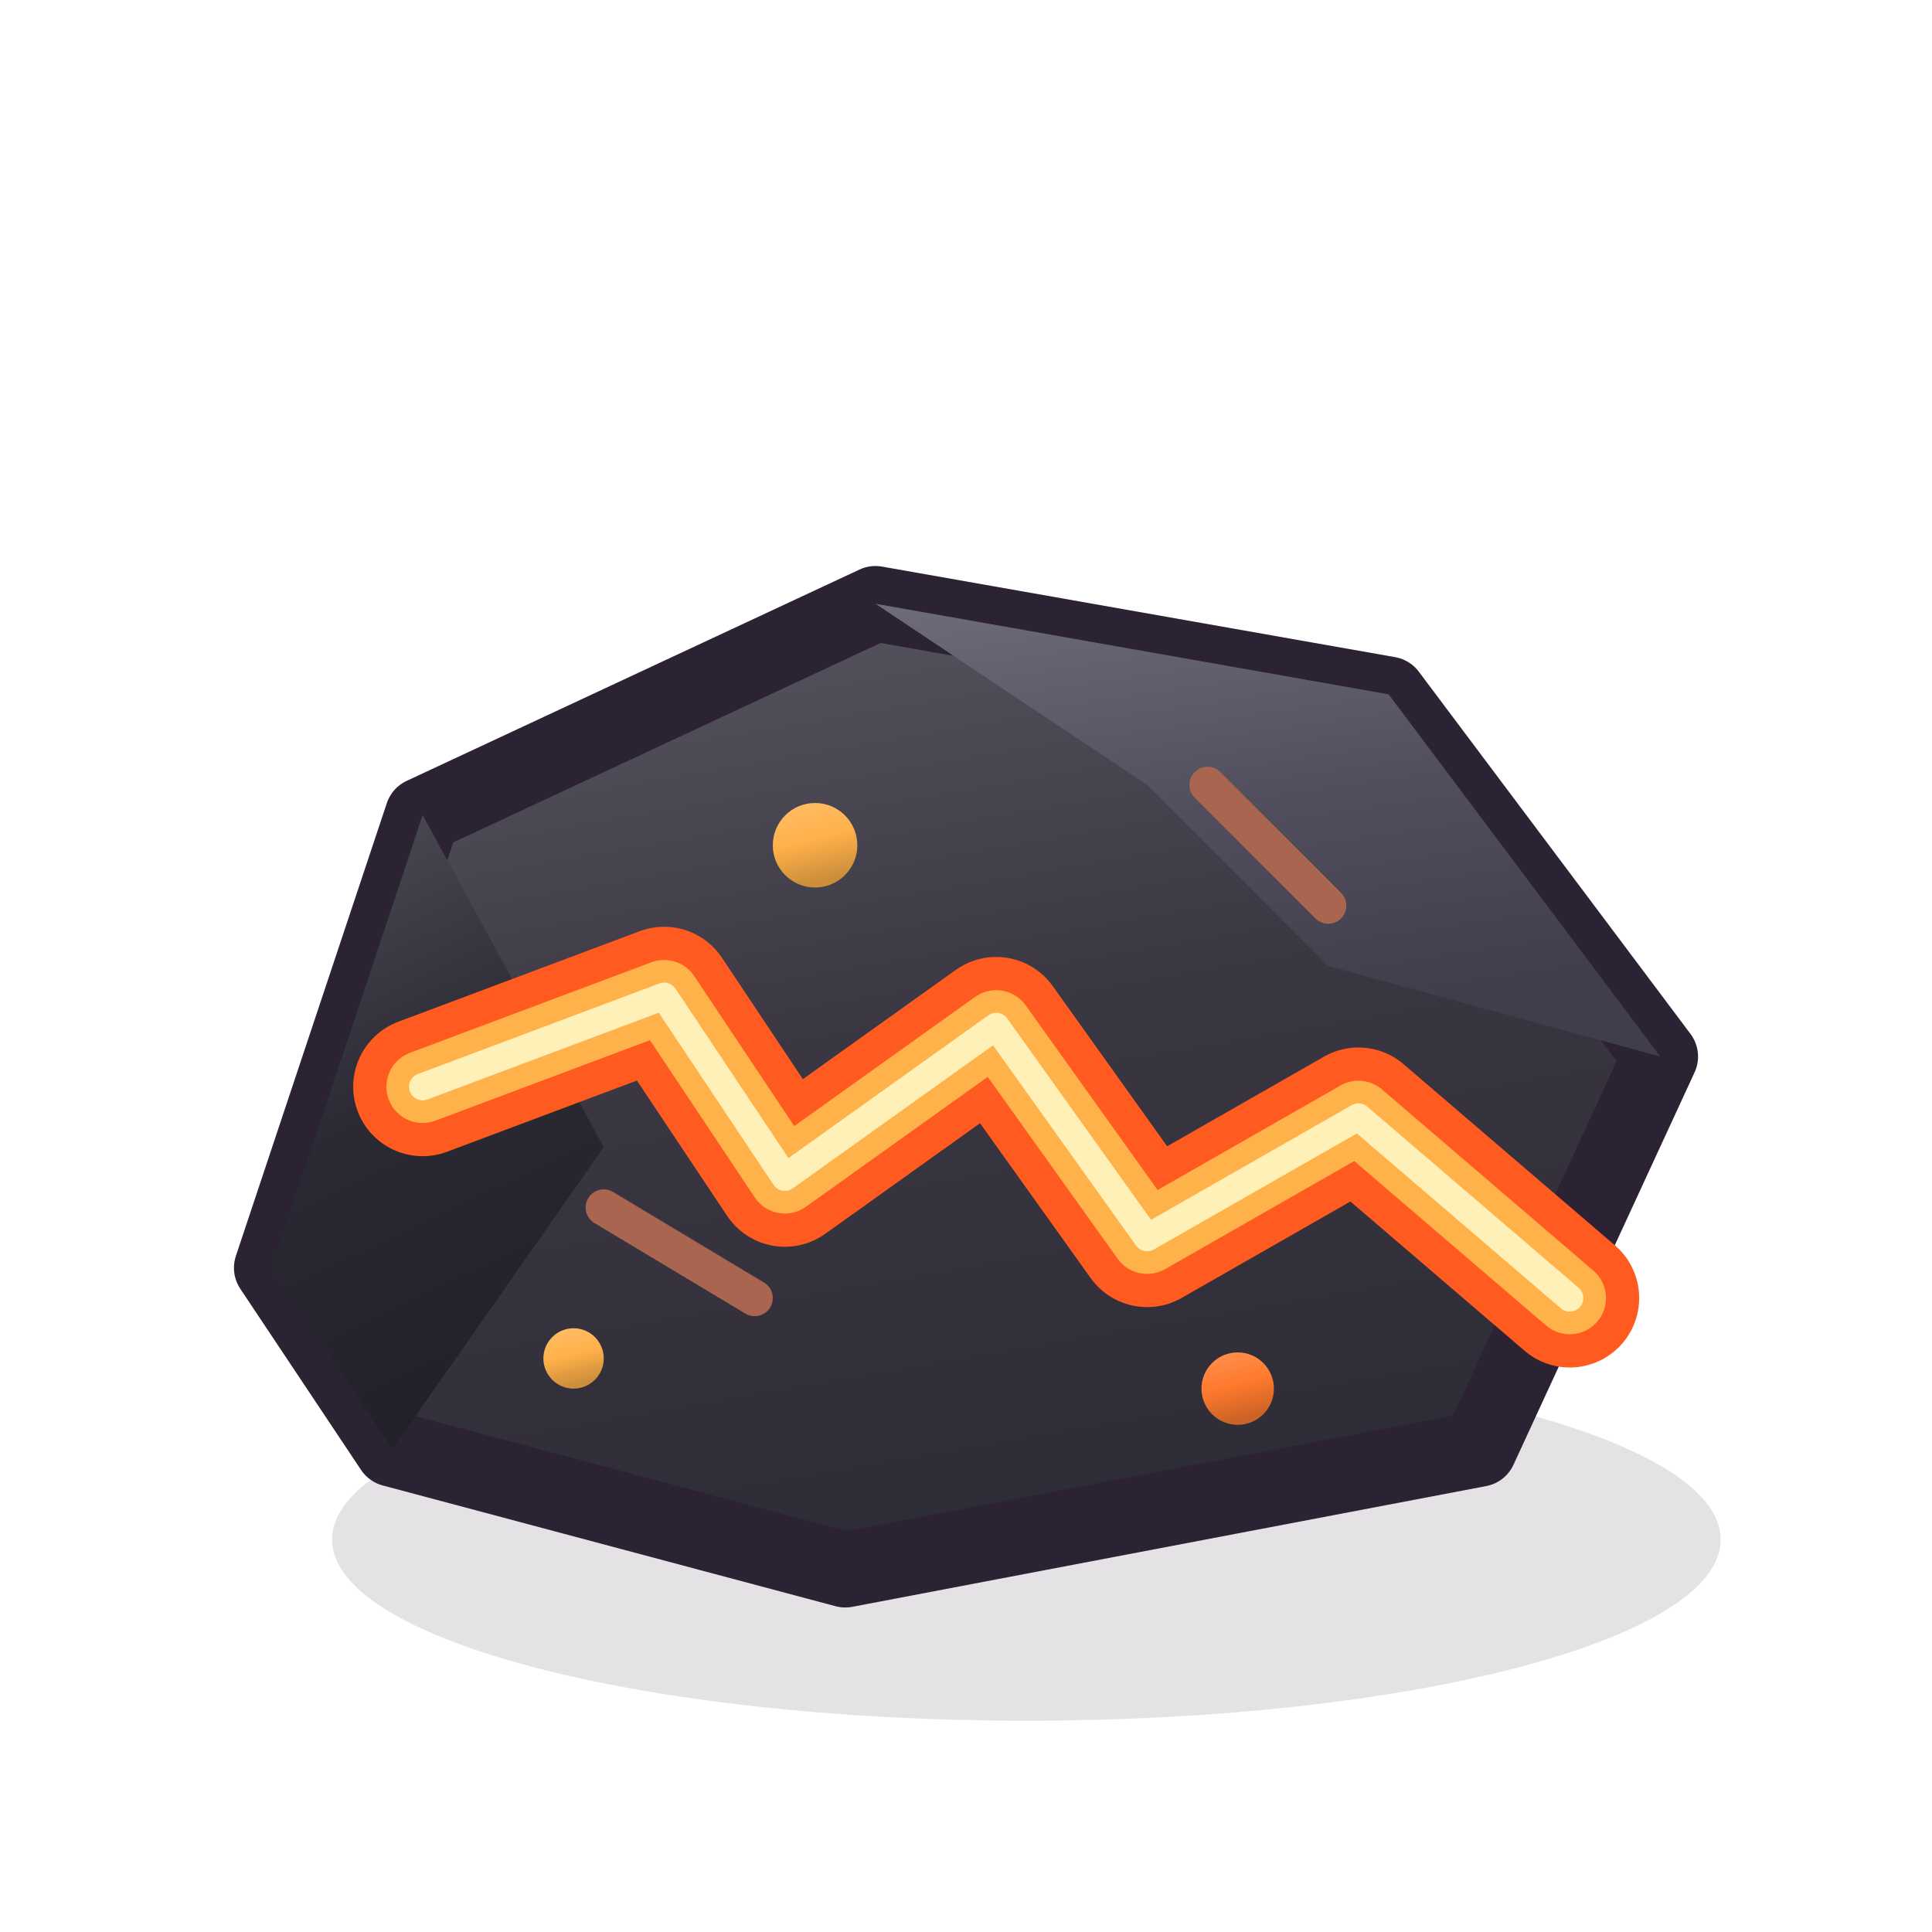
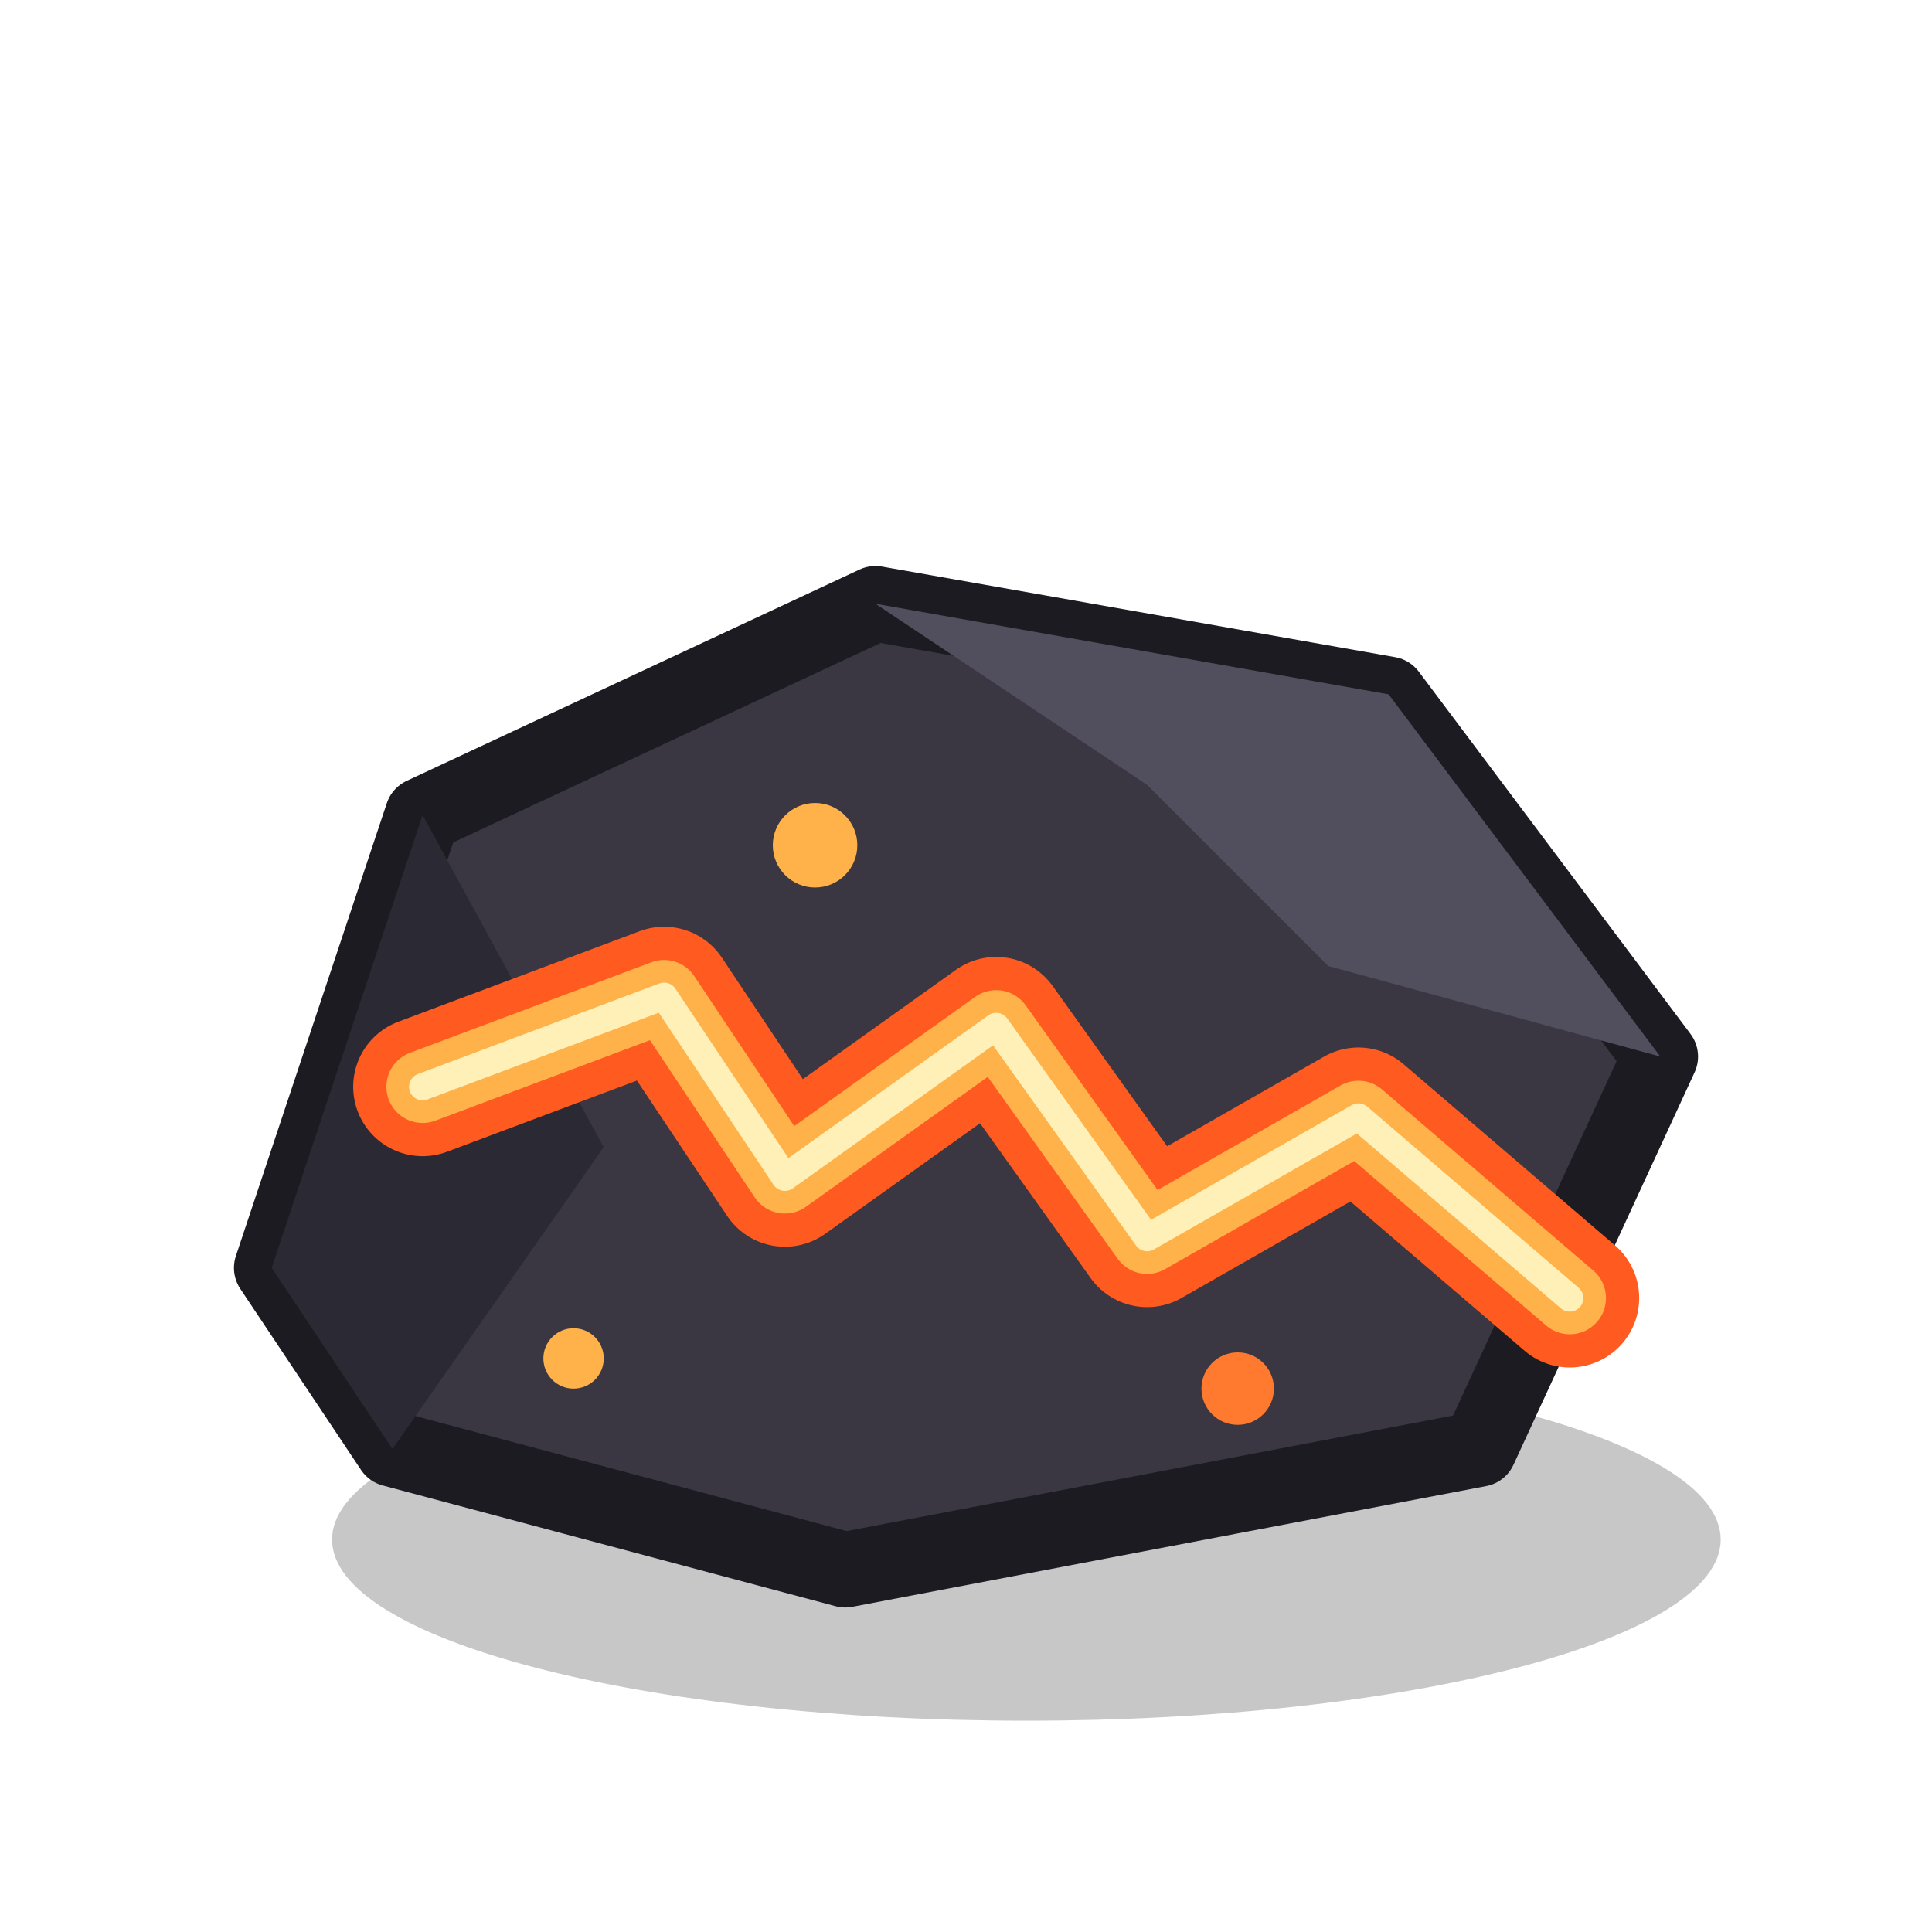
- <svg xmlns="http://www.w3.org/2000/svg" width="64" height="64" viewBox="0 0 64 64" stroke-linecap="round" stroke-linejoin="round">
-   <defs>
-     <linearGradient id="material0" x1="0" y1="0" x2=".25" y2="1">
-       <stop offset="0" stop-color="#4f4d56" />
-       <stop offset=".52" stop-color="#2b2933" />
-       <stop offset="1" stop-color="#222129" />
-     </linearGradient>
-     <linearGradient id="material1" x1="0" y1="0" x2=".25" y2="1">
-       <stop offset="0" stop-color="#5b5963" />
-       <stop offset=".52" stop-color="#3a3743" />
-       <stop offset="1" stop-color="#2e2c36" />
-     </linearGradient>
-     <linearGradient id="material2" x1="0" y1="0" x2=".25" y2="1">
-       <stop offset="0" stop-color="#6f6c79" />
-       <stop offset=".52" stop-color="#514e5e" />
-       <stop offset="1" stop-color="#413e4b" />
-     </linearGradient>
-     <linearGradient id="material3" x1="0" y1="0" x2=".25" y2="1">
-       <stop offset="0" stop-color="#ff9152" />
-       <stop offset=".52" stop-color="#ff7a2e" />
-       <stop offset="1" stop-color="#cc6225" />
-     </linearGradient>
-     <linearGradient id="material4" x1="0" y1="0" x2=".25" y2="1">
-       <stop offset="0" stop-color="#ffbe69" />
-       <stop offset=".52" stop-color="#ffb14a" />
-       <stop offset="1" stop-color="#cc8e3b" />
-     </linearGradient>
-   </defs>
-   <ellipse cx="34" cy="51" rx="23" ry="6" fill="#2b2233" opacity=".13" />
-   <path d="M9 42 L14 27 L29 20 L46 23 L55 35 L49 48 L28 52 L13 48 Z" fill="url(#material1)" stroke="#2b2233" stroke-width="2.5" stroke-linejoin="round" />
-   <path d="M29 20 L46 23 L55 35 L44 32 L38 26 Z" fill="url(#material2)" />
-   <path d="M14 27 L9 42 L13 48 L20 38 Z" fill="url(#material0)" />
+ <svg xmlns="http://www.w3.org/2000/svg" viewBox="0 0 64 64">
+   <ellipse cx="34" cy="51" rx="23" ry="6" fill="#000000" opacity="0.22" />
+   <path d="M9 42 L14 27 L29 20 L46 23 L55 35 L49 48 L28 52 L13 48 Z" fill="#3a3743" stroke="#1c1b22" stroke-width="2.5" stroke-linejoin="round" />
+   <path d="M29 20 L46 23 L55 35 L44 32 L38 26 Z" fill="#514e5e" />
+   <path d="M14 27 L9 42 L13 48 L20 38 Z" fill="#2b2933" />
  <path d="M14 36 L22 33 L26 39 L33 34 L38 41 L45 37 L52 43" fill="none" stroke="#ff5a1f" stroke-width="4.6" stroke-linecap="round" stroke-linejoin="round" />
  <path d="M14 36 L22 33 L26 39 L33 34 L38 41 L45 37 L52 43" fill="none" stroke="#ffb14a" stroke-width="2.4" stroke-linecap="round" stroke-linejoin="round" />
  <path d="M14 36 L22 33 L26 39 L33 34 L38 41 L45 37 L52 43" fill="none" stroke="#fff0b8" stroke-width="0.9" stroke-linecap="round" stroke-linejoin="round" />
-   <circle cx="27" cy="28" r="1.4" fill="url(#material4)" />
-   <circle cx="41" cy="46" r="1.2" fill="url(#material3)" />
-   <circle cx="19" cy="45" r="1" fill="url(#material4)" />
-   <path d="M20 40 25 43M40 26 44 30" stroke="#aa6550" stroke-width="1.2" />
+   <circle cx="27" cy="28" r="1.4" fill="#ffb14a" />
+   <circle cx="41" cy="46" r="1.2" fill="#ff7a2e" />
+   <circle cx="19" cy="45" r="1" fill="#ffb14a" />
</svg>
